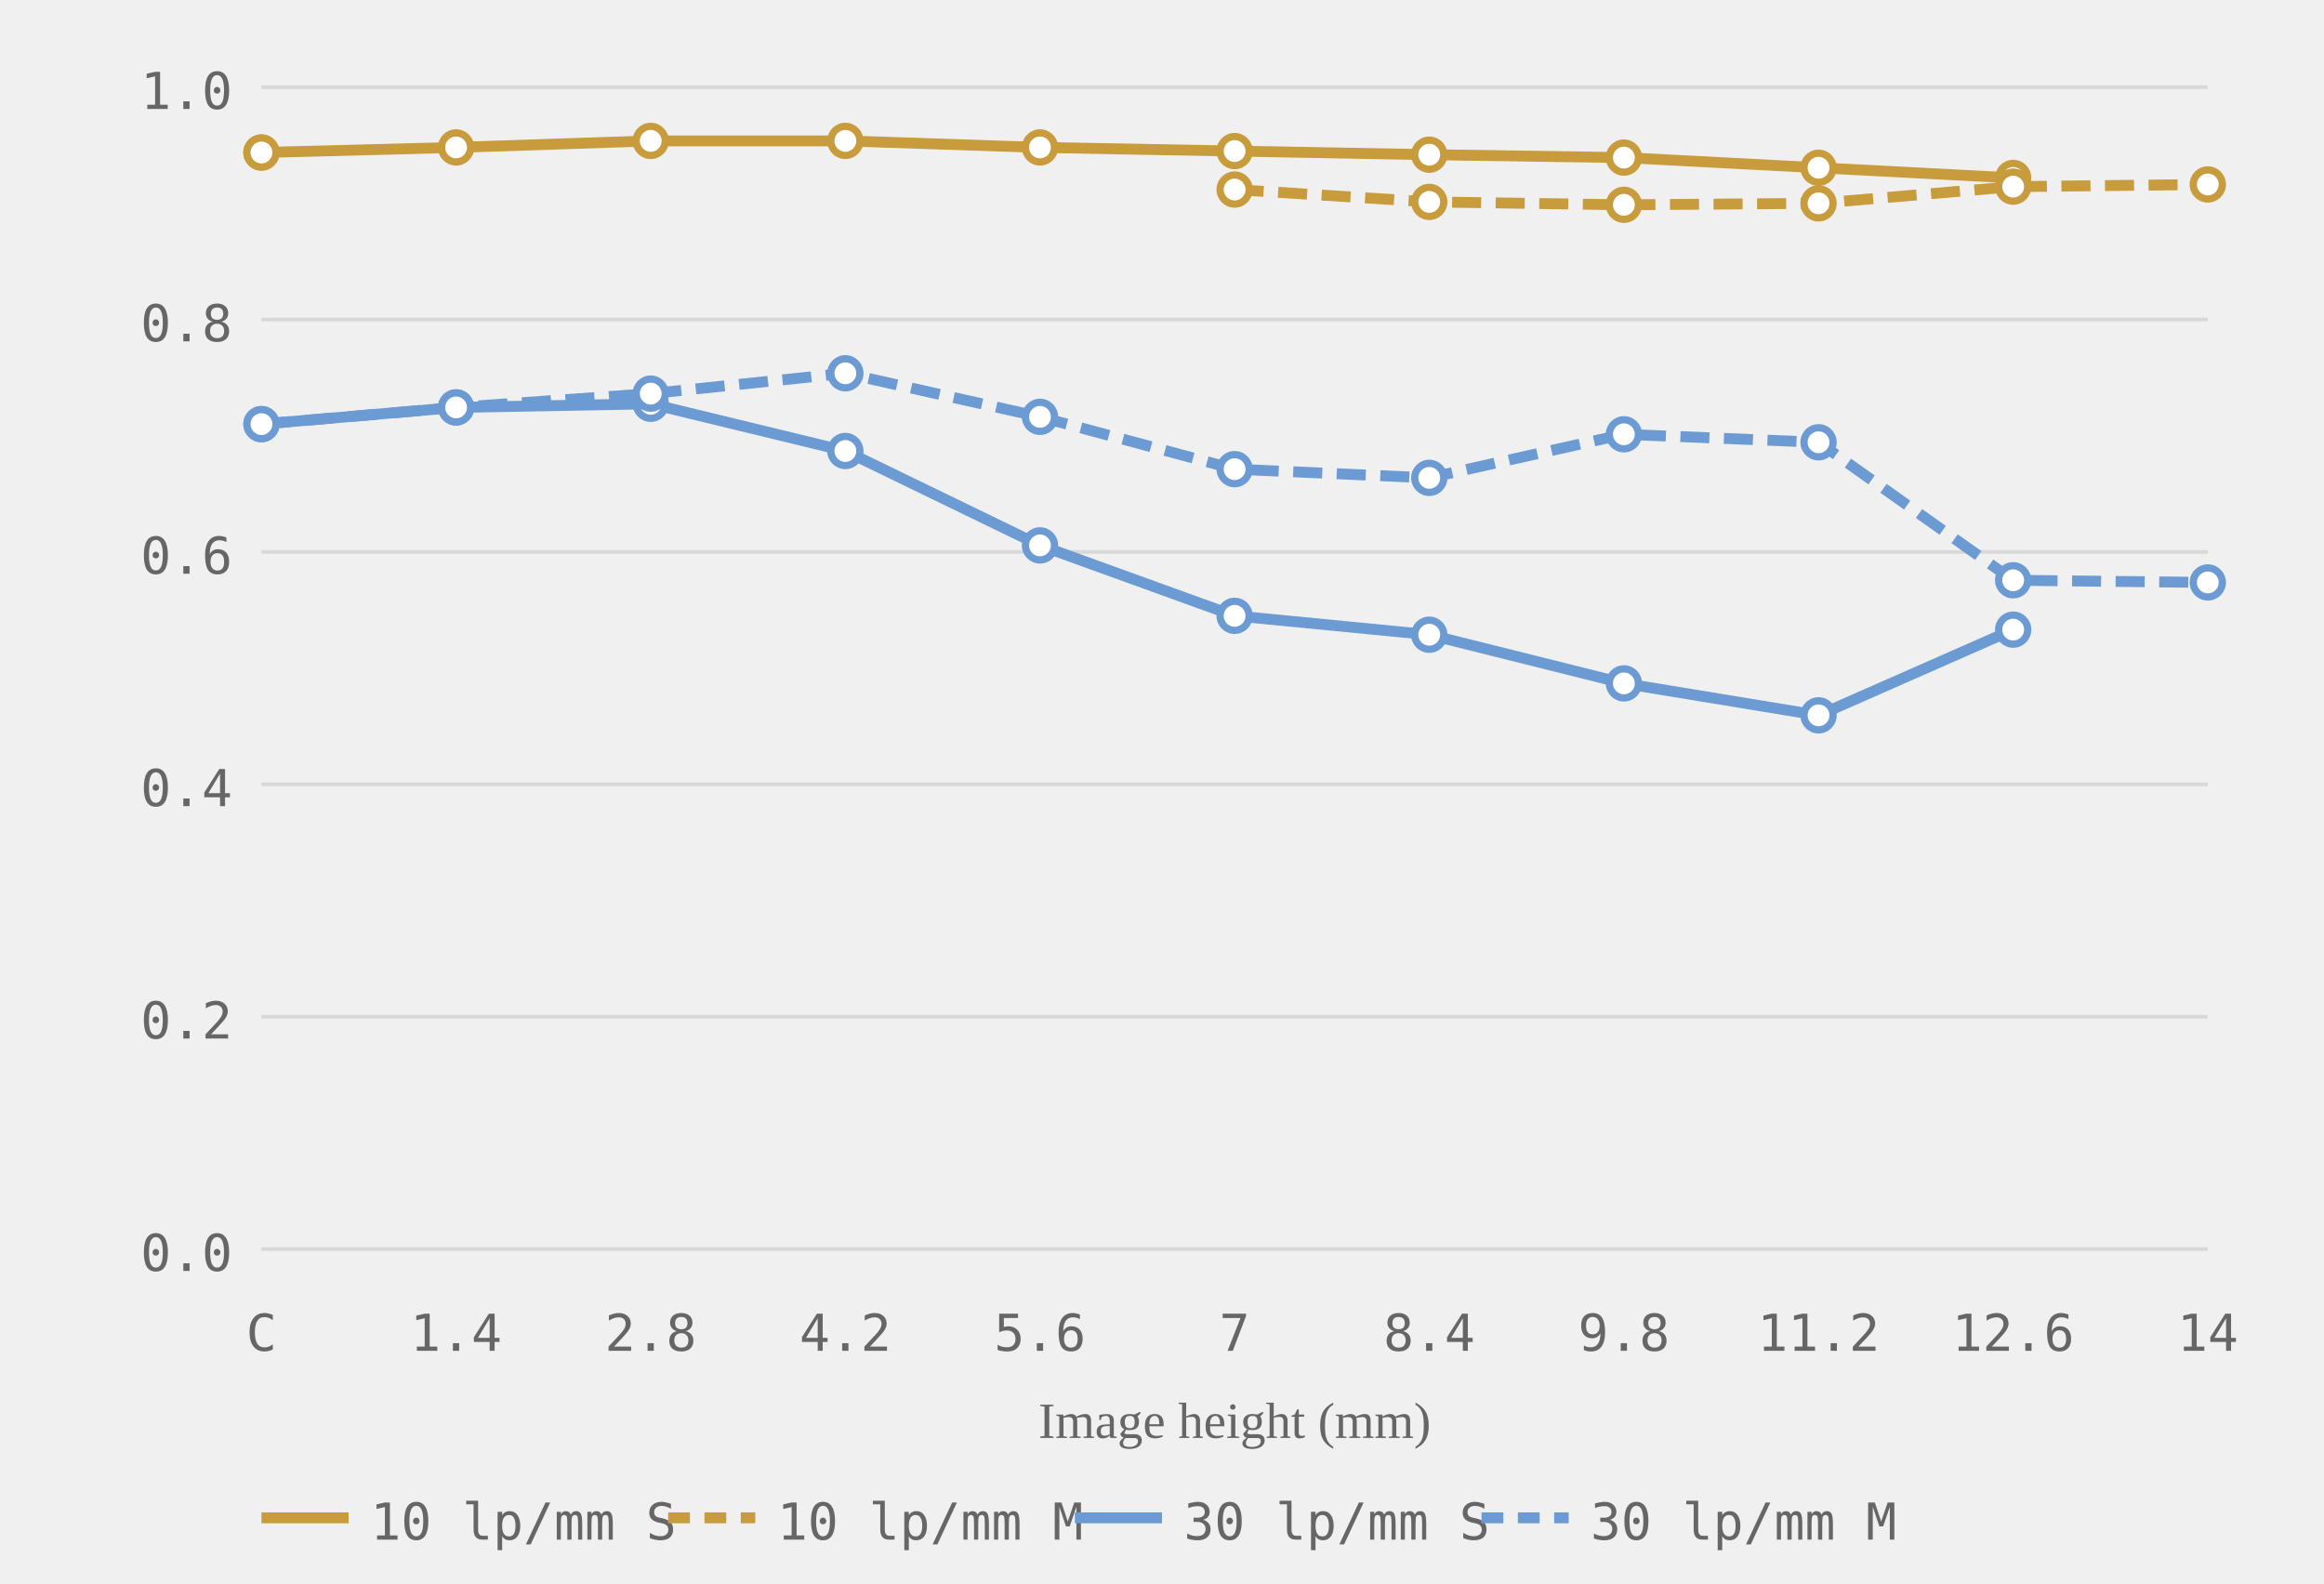
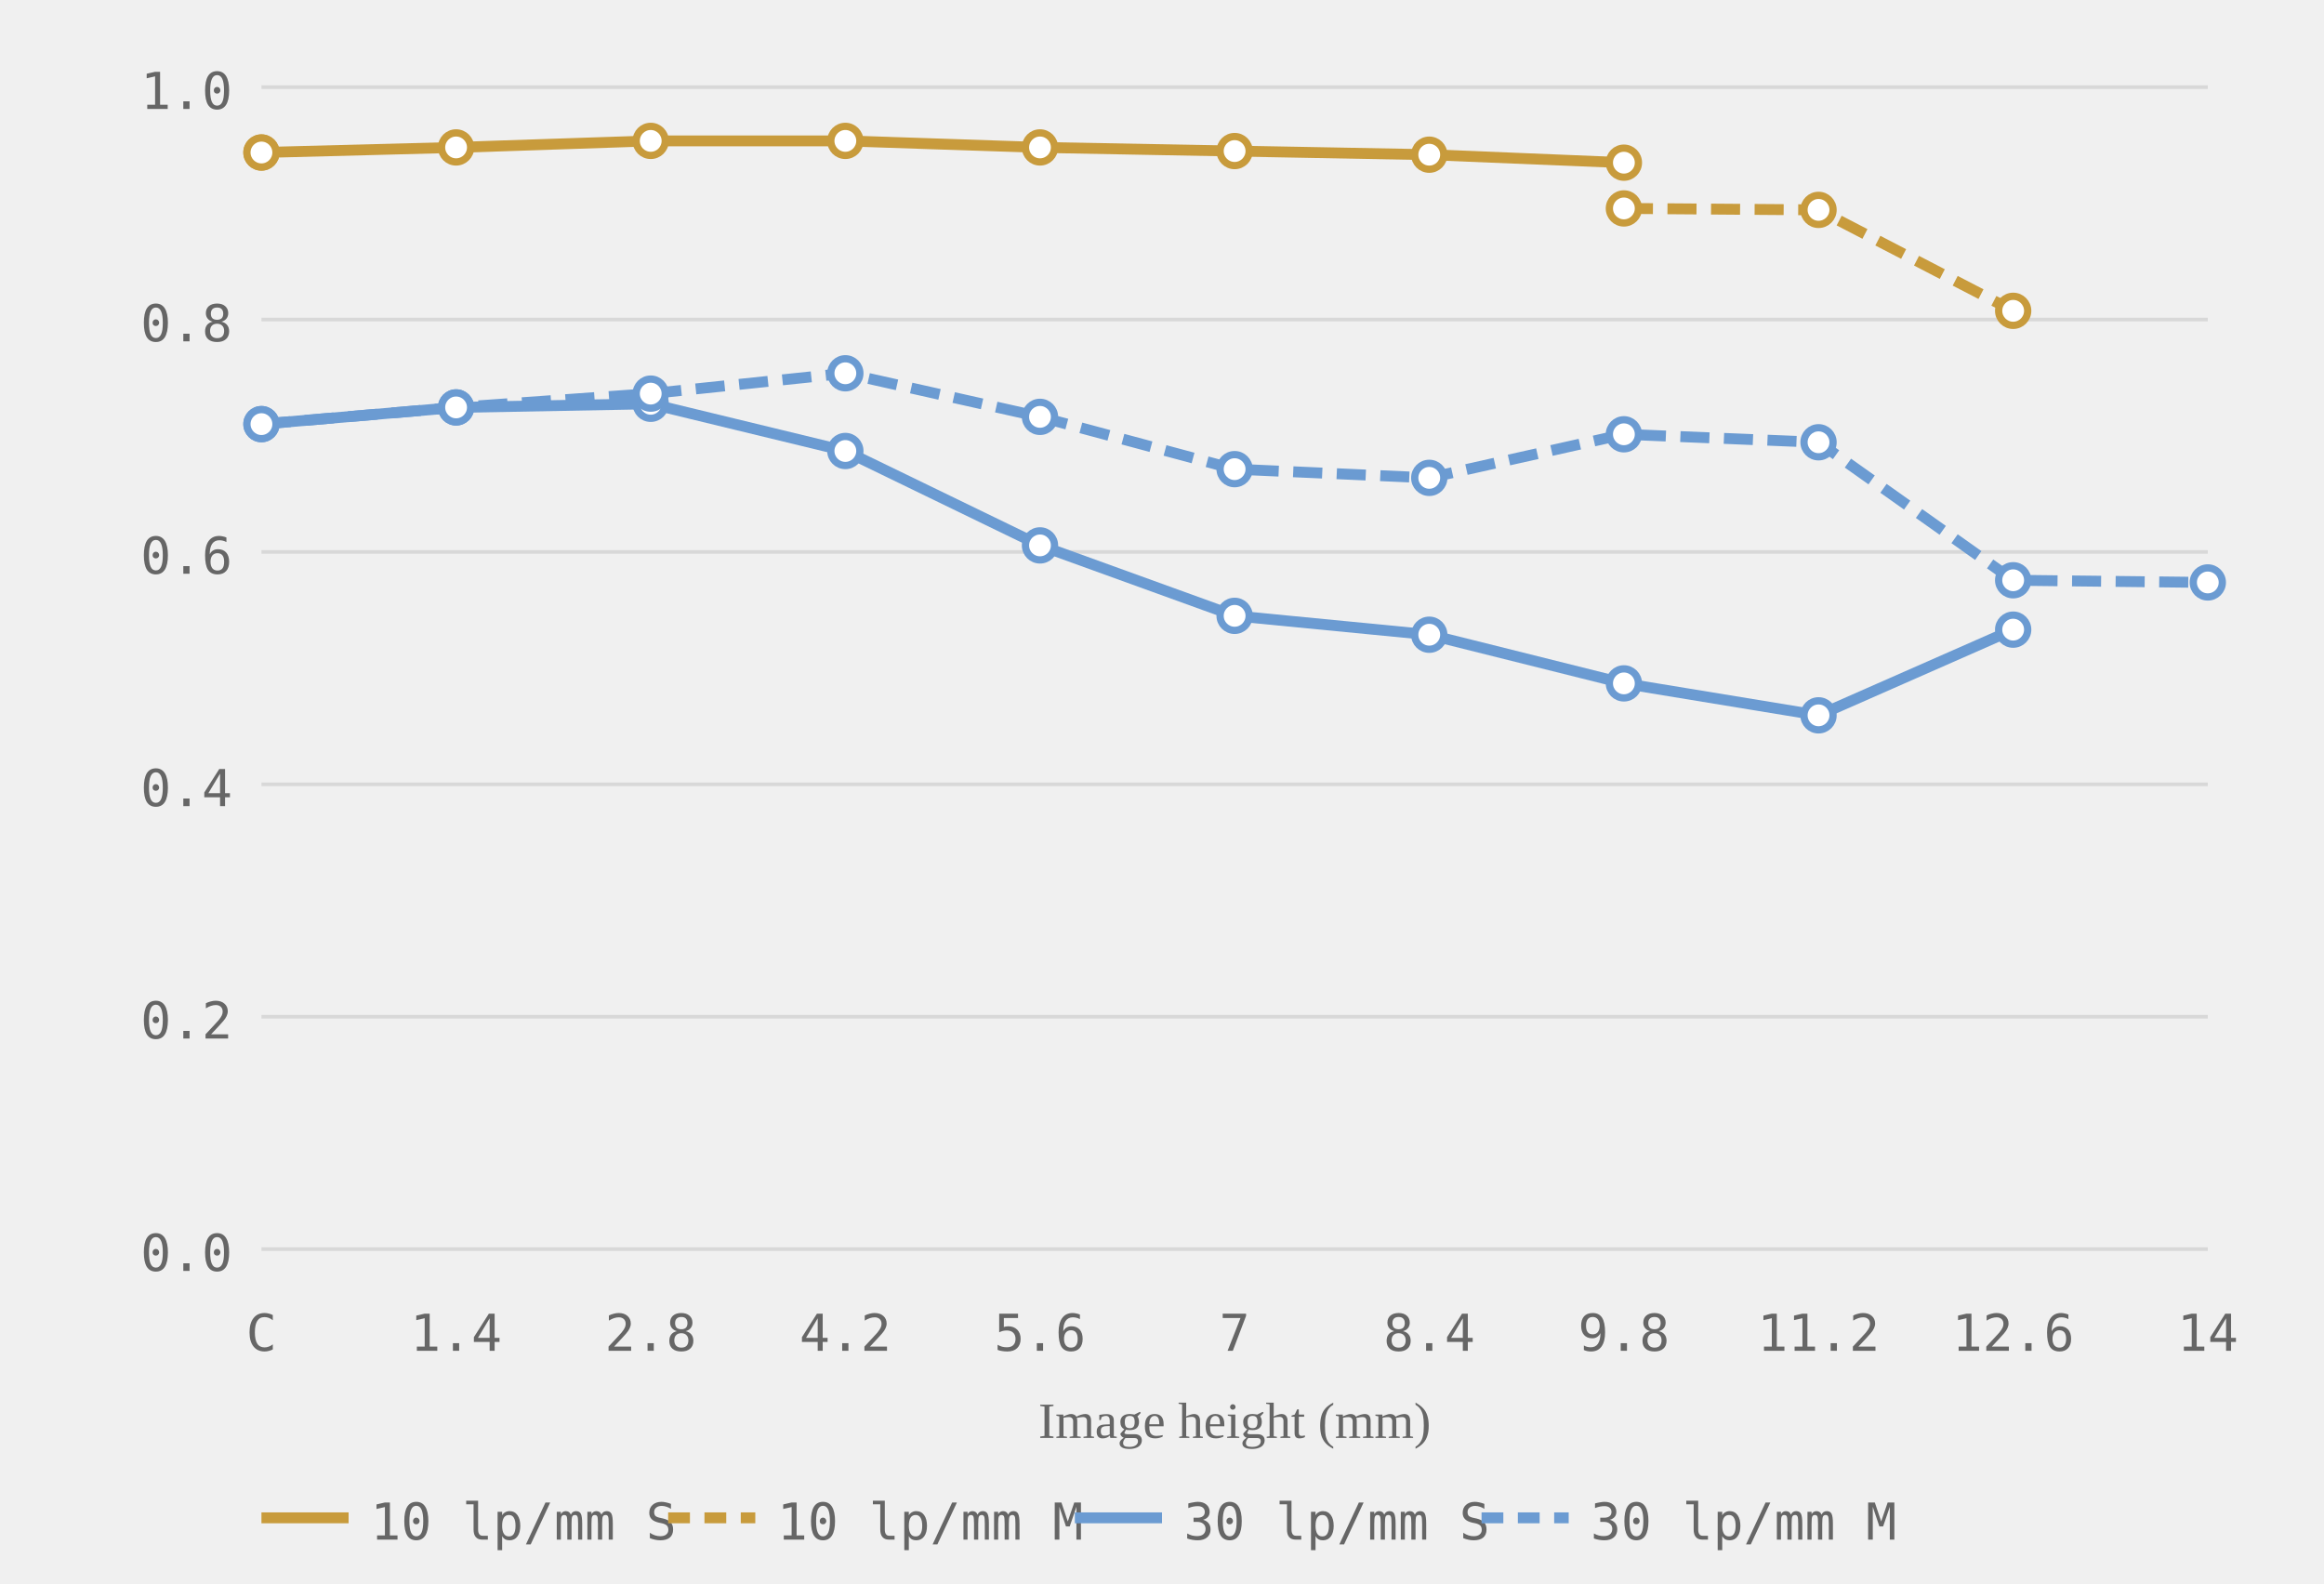
<svg xmlns="http://www.w3.org/2000/svg" viewBox="0 0 320 218" role="img" aria-label="MTF chart, generated from readings">
  <style>.grid-line { stroke: #d8d8d8; stroke-width: 0.5; }.axis-label { font-size: 7px; fill: #666666; font-family: ui-monospace, monospace; }.axis-y { text-anchor: end; }.axis-x { text-anchor: middle; }.axis-title { font-size: 7px; fill: #666666; text-anchor: middle; }.curve { fill: none; stroke-width: 1.5; }.curve-m { stroke-dasharray: 4 2; }.dot { fill: white; stroke-width: 1; }.legend-text { font-size: 7px; fill: #666666; font-family: ui-monospace, monospace; }</style>
  <line class="grid-line" x1="36" y1="172.0" x2="304" y2="172.0" />
  <line class="grid-line" x1="36" y1="140.0" x2="304" y2="140.0" />
  <line class="grid-line" x1="36" y1="108.0" x2="304" y2="108.0" />
  <line class="grid-line" x1="36" y1="76.0" x2="304" y2="76.0" />
  <line class="grid-line" x1="36" y1="44.0" x2="304" y2="44.0" />
  <line class="grid-line" x1="36" y1="12.0" x2="304" y2="12.0" />
  <text class="axis-label axis-y" x="32" y="175.0">0.0</text>
  <text class="axis-label axis-y" x="32" y="143.0">0.2</text>
  <text class="axis-label axis-y" x="32" y="111.0">0.4</text>
  <text class="axis-label axis-y" x="32" y="79.0">0.6</text>
  <text class="axis-label axis-y" x="32" y="47.0">0.8</text>
  <text class="axis-label axis-y" x="32" y="15.0">1.0</text>
  <text class="axis-label axis-x" x="36.0" y="186">C</text>
  <text class="axis-label axis-x" x="62.8" y="186">1.4</text>
  <text class="axis-label axis-x" x="89.6" y="186">2.8</text>
  <text class="axis-label axis-x" x="116.4" y="186">4.2</text>
  <text class="axis-label axis-x" x="143.2" y="186">5.6</text>
  <text class="axis-label axis-x" x="170.0" y="186">7</text>
  <text class="axis-label axis-x" x="196.8" y="186">8.4</text>
  <text class="axis-label axis-x" x="223.6" y="186">9.8</text>
  <text class="axis-label axis-x" x="250.4" y="186">11.2</text>
  <text class="axis-label axis-x" x="277.2" y="186">12.6</text>
  <text class="axis-label axis-x" x="304.0" y="186">14</text>
  <text class="axis-title" x="170.0" y="198">Image height (mm)</text>
-   <polyline class="curve curve-10" style="stroke:#c89b3c" points="36.0,21.0 62.8,20.3 89.6,19.4 116.4,19.4 143.2,20.3 170.0,20.8 196.8,21.3 223.6,21.7 250.4,23.1 277.2,24.5" />
-   <polyline class="curve curve-10 curve-m" style="stroke:#c89b3c" points="170.0,26.1 196.8,27.8 223.6,28.2 250.4,28.0 277.2,25.7 304.0,25.4" stroke-dasharray="4 2" />
+   <polyline class="curve curve-10" style="stroke:#c89b3c" points="36.0,21.0 62.8,20.3 89.6,19.4 116.4,19.4 143.2,20.3 170.0,20.8 196.8,21.3 223.6,22.4" />
+   <polyline class="curve curve-10 curve-m" style="stroke:#c89b3c" points="223.6,28.7 250.4,28.9 277.2,42.8" stroke-dasharray="4 2" />
  <polyline class="curve curve-30" style="stroke:#6b9bd2" points="36.0,58.4 62.8,56.1 89.6,55.6 116.4,62.1 143.2,75.1 170.0,84.8 196.8,87.4 223.6,94.1 250.4,98.5 277.2,86.7" />
  <polyline class="curve curve-30 curve-m" style="stroke:#6b9bd2" points="36.0,58.4 62.8,56.1 89.6,54.2 116.4,51.4 143.2,57.4 170.0,64.6 196.8,65.8 223.6,59.8 250.4,60.9 277.2,79.9 304.0,80.2" stroke-dasharray="4 2" />
  <circle class="dot dot-10" style="stroke:#c89b3c" cx="36.0" cy="21.0" r="2" />
  <circle class="dot dot-10" style="stroke:#c89b3c" cx="62.8" cy="20.3" r="2" />
  <circle class="dot dot-10" style="stroke:#c89b3c" cx="89.6" cy="19.4" r="2" />
  <circle class="dot dot-10" style="stroke:#c89b3c" cx="116.4" cy="19.4" r="2" />
  <circle class="dot dot-10" style="stroke:#c89b3c" cx="143.2" cy="20.3" r="2" />
  <circle class="dot dot-10" style="stroke:#c89b3c" cx="170.0" cy="20.8" r="2" />
  <circle class="dot dot-10" style="stroke:#c89b3c" cx="196.8" cy="21.3" r="2" />
-   <circle class="dot dot-10" style="stroke:#c89b3c" cx="223.6" cy="21.7" r="2" />
-   <circle class="dot dot-10" style="stroke:#c89b3c" cx="250.4" cy="23.1" r="2" />
-   <circle class="dot dot-10" style="stroke:#c89b3c" cx="277.2" cy="24.5" r="2" />
+   <circle class="dot dot-10" style="stroke:#c89b3c" cx="223.6" cy="22.4" r="2" />
  <circle class="dot dot-10" style="stroke:#c89b3c" cx="36.0" cy="21.0" r="2" />
-   <circle class="dot dot-10" style="stroke:#c89b3c" cx="170.0" cy="26.1" r="2" />
-   <circle class="dot dot-10" style="stroke:#c89b3c" cx="196.8" cy="27.8" r="2" />
-   <circle class="dot dot-10" style="stroke:#c89b3c" cx="223.6" cy="28.2" r="2" />
-   <circle class="dot dot-10" style="stroke:#c89b3c" cx="250.4" cy="28.0" r="2" />
-   <circle class="dot dot-10" style="stroke:#c89b3c" cx="277.2" cy="25.7" r="2" />
-   <circle class="dot dot-10" style="stroke:#c89b3c" cx="304.0" cy="25.4" r="2" />
+   <circle class="dot dot-10" style="stroke:#c89b3c" cx="223.6" cy="28.7" r="2" />
+   <circle class="dot dot-10" style="stroke:#c89b3c" cx="250.4" cy="28.9" r="2" />
+   <circle class="dot dot-10" style="stroke:#c89b3c" cx="277.2" cy="42.8" r="2" />
  <circle class="dot dot-30" style="stroke:#6b9bd2" cx="36.0" cy="58.4" r="2" />
  <circle class="dot dot-30" style="stroke:#6b9bd2" cx="62.8" cy="56.1" r="2" />
  <circle class="dot dot-30" style="stroke:#6b9bd2" cx="89.6" cy="55.6" r="2" />
  <circle class="dot dot-30" style="stroke:#6b9bd2" cx="116.4" cy="62.1" r="2" />
  <circle class="dot dot-30" style="stroke:#6b9bd2" cx="143.2" cy="75.1" r="2" />
  <circle class="dot dot-30" style="stroke:#6b9bd2" cx="170.0" cy="84.8" r="2" />
  <circle class="dot dot-30" style="stroke:#6b9bd2" cx="196.8" cy="87.4" r="2" />
  <circle class="dot dot-30" style="stroke:#6b9bd2" cx="223.6" cy="94.1" r="2" />
  <circle class="dot dot-30" style="stroke:#6b9bd2" cx="250.4" cy="98.5" r="2" />
  <circle class="dot dot-30" style="stroke:#6b9bd2" cx="277.2" cy="86.7" r="2" />
  <circle class="dot dot-30" style="stroke:#6b9bd2" cx="36.0" cy="58.4" r="2" />
  <circle class="dot dot-30" style="stroke:#6b9bd2" cx="62.8" cy="56.1" r="2" />
  <circle class="dot dot-30" style="stroke:#6b9bd2" cx="89.6" cy="54.2" r="2" />
  <circle class="dot dot-30" style="stroke:#6b9bd2" cx="116.4" cy="51.4" r="2" />
  <circle class="dot dot-30" style="stroke:#6b9bd2" cx="143.2" cy="57.4" r="2" />
  <circle class="dot dot-30" style="stroke:#6b9bd2" cx="170.0" cy="64.6" r="2" />
  <circle class="dot dot-30" style="stroke:#6b9bd2" cx="196.8" cy="65.8" r="2" />
  <circle class="dot dot-30" style="stroke:#6b9bd2" cx="223.6" cy="59.8" r="2" />
  <circle class="dot dot-30" style="stroke:#6b9bd2" cx="250.4" cy="60.9" r="2" />
  <circle class="dot dot-30" style="stroke:#6b9bd2" cx="277.2" cy="79.9" r="2" />
  <circle class="dot dot-30" style="stroke:#6b9bd2" cx="304.0" cy="80.2" r="2" />
  <line x1="36" y1="209" x2="48" y2="209" stroke="#c89b3c" stroke-width="1.5" />
  <text class="legend-text" x="51" y="212">10 lp/mm S</text>
  <line x1="92" y1="209" x2="104" y2="209" stroke="#c89b3c" stroke-width="1.5" stroke-dasharray="3 2" />
  <text class="legend-text" x="107" y="212">10 lp/mm M</text>
  <line x1="148" y1="209" x2="160" y2="209" stroke="#6b9bd2" stroke-width="1.5" />
  <text class="legend-text" x="163" y="212">30 lp/mm S</text>
  <line x1="204" y1="209" x2="216" y2="209" stroke="#6b9bd2" stroke-width="1.5" stroke-dasharray="3 2" />
  <text class="legend-text" x="219" y="212">30 lp/mm M</text>
</svg>
